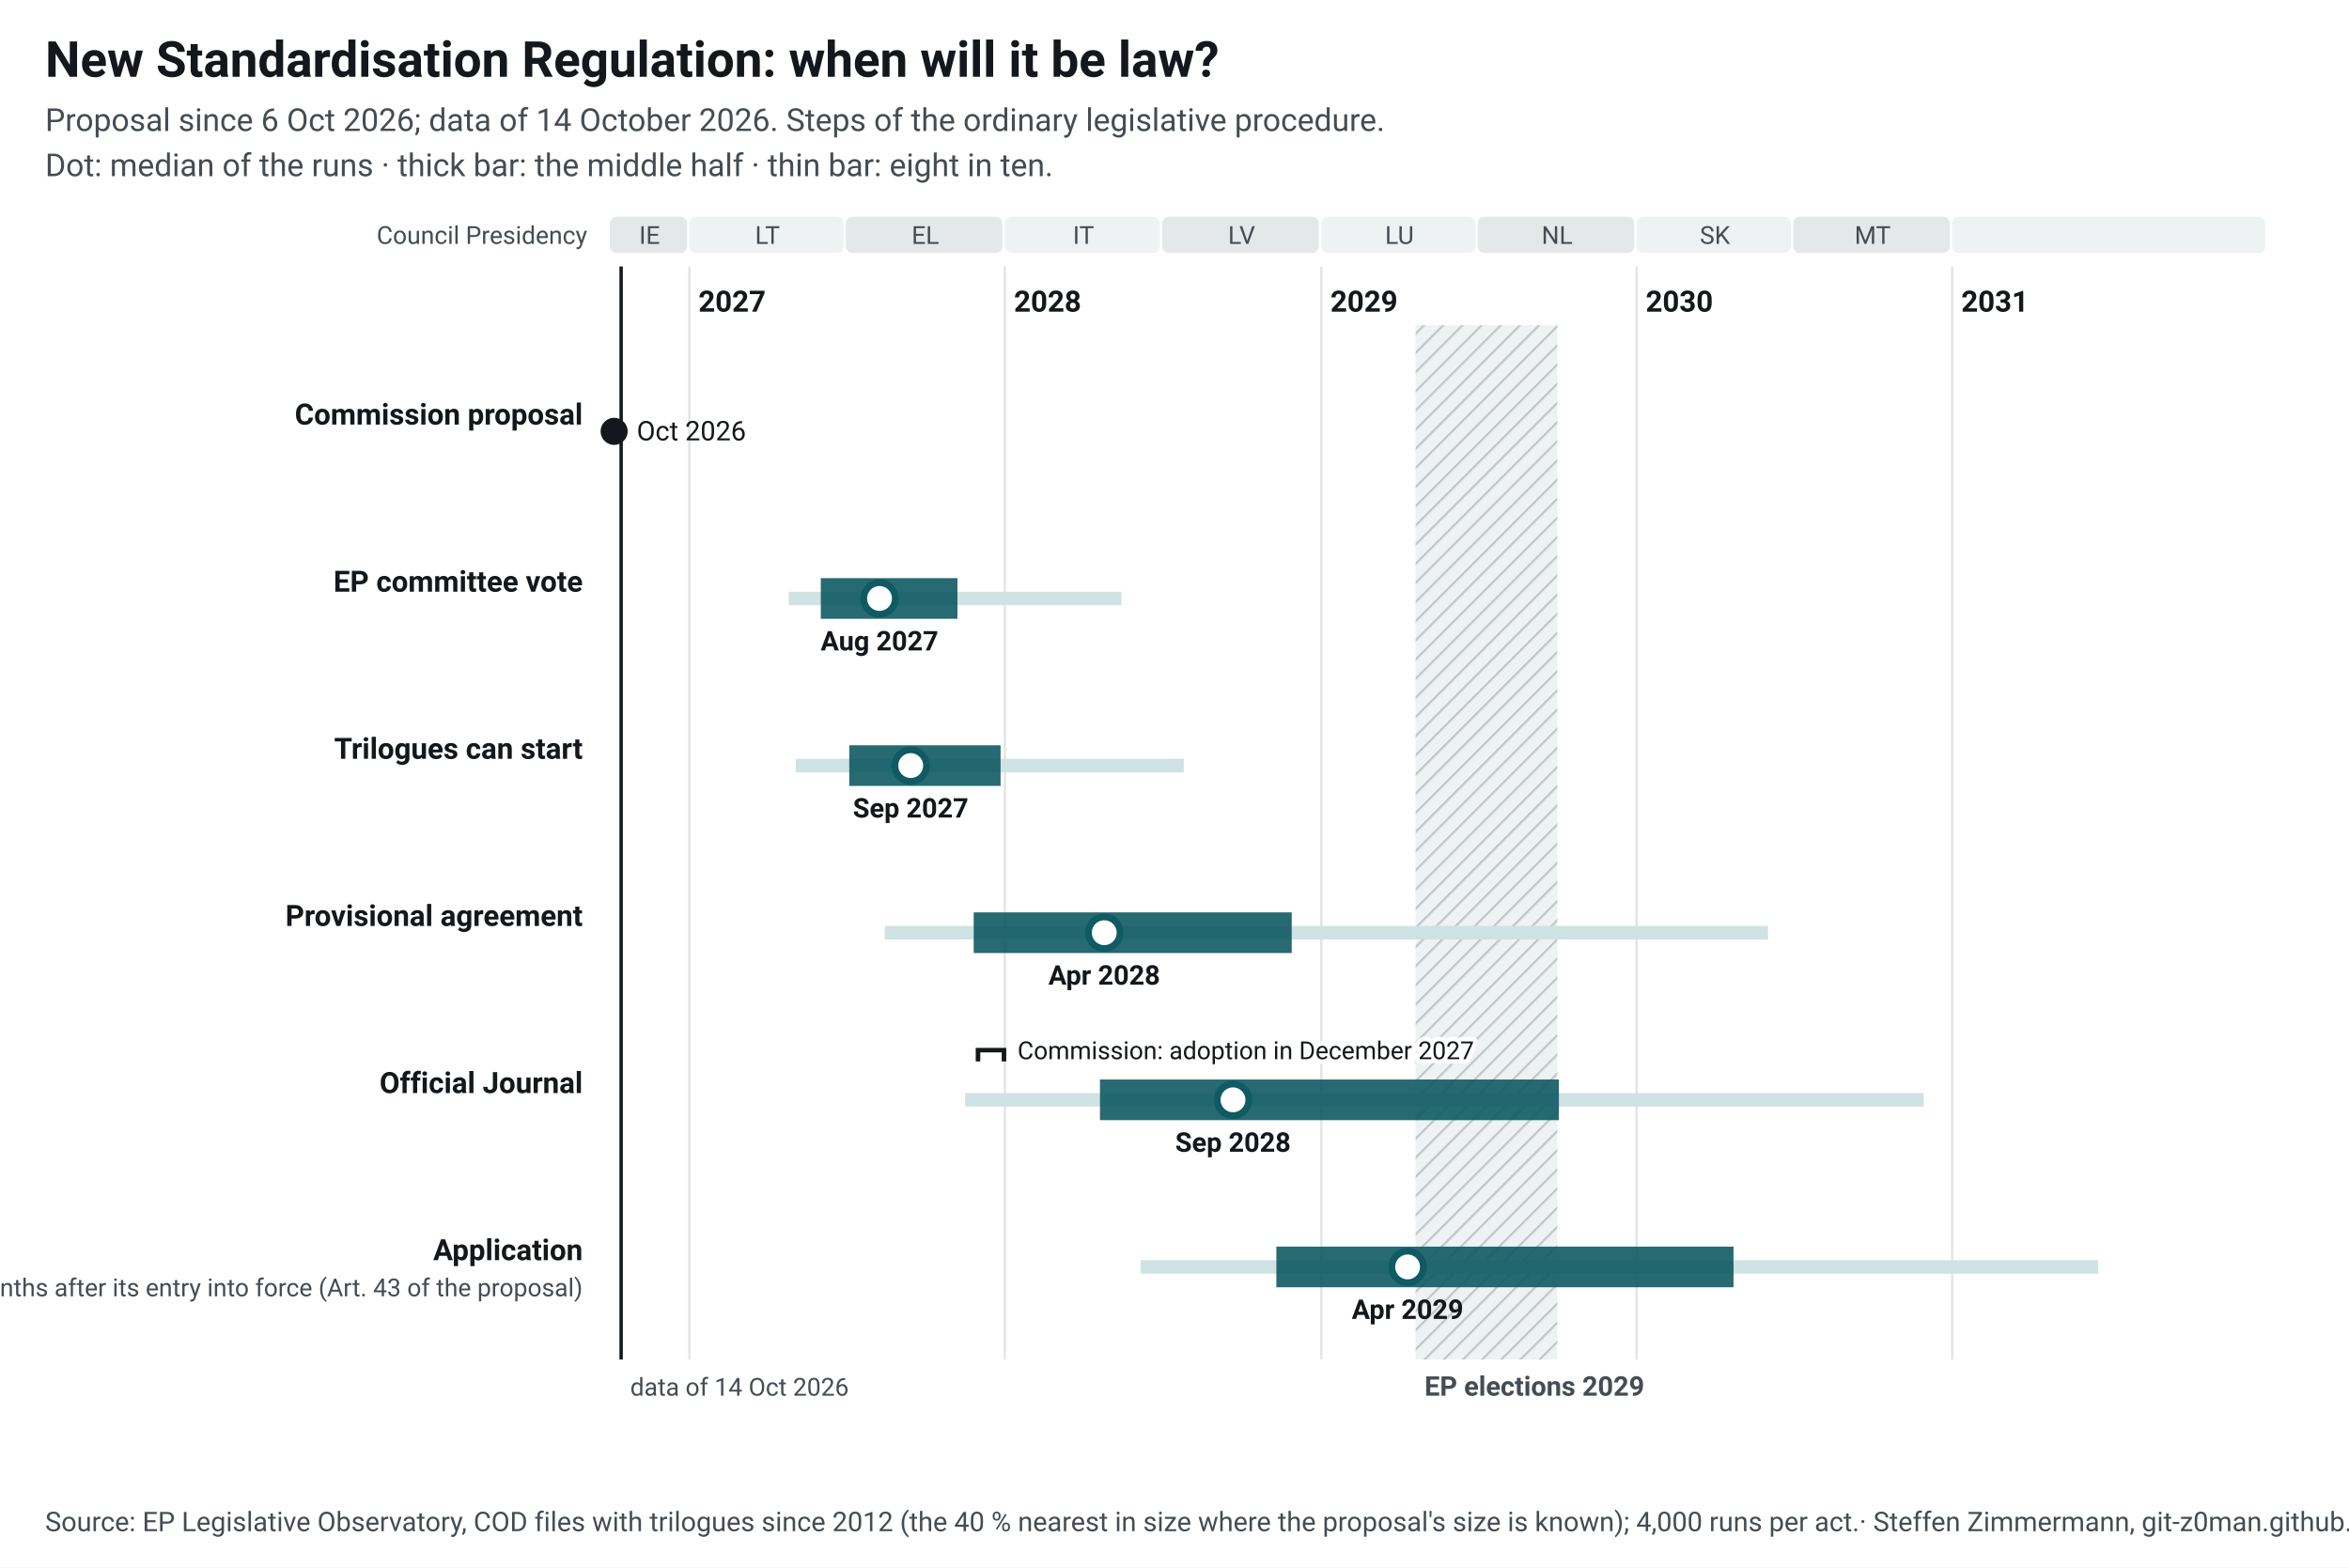
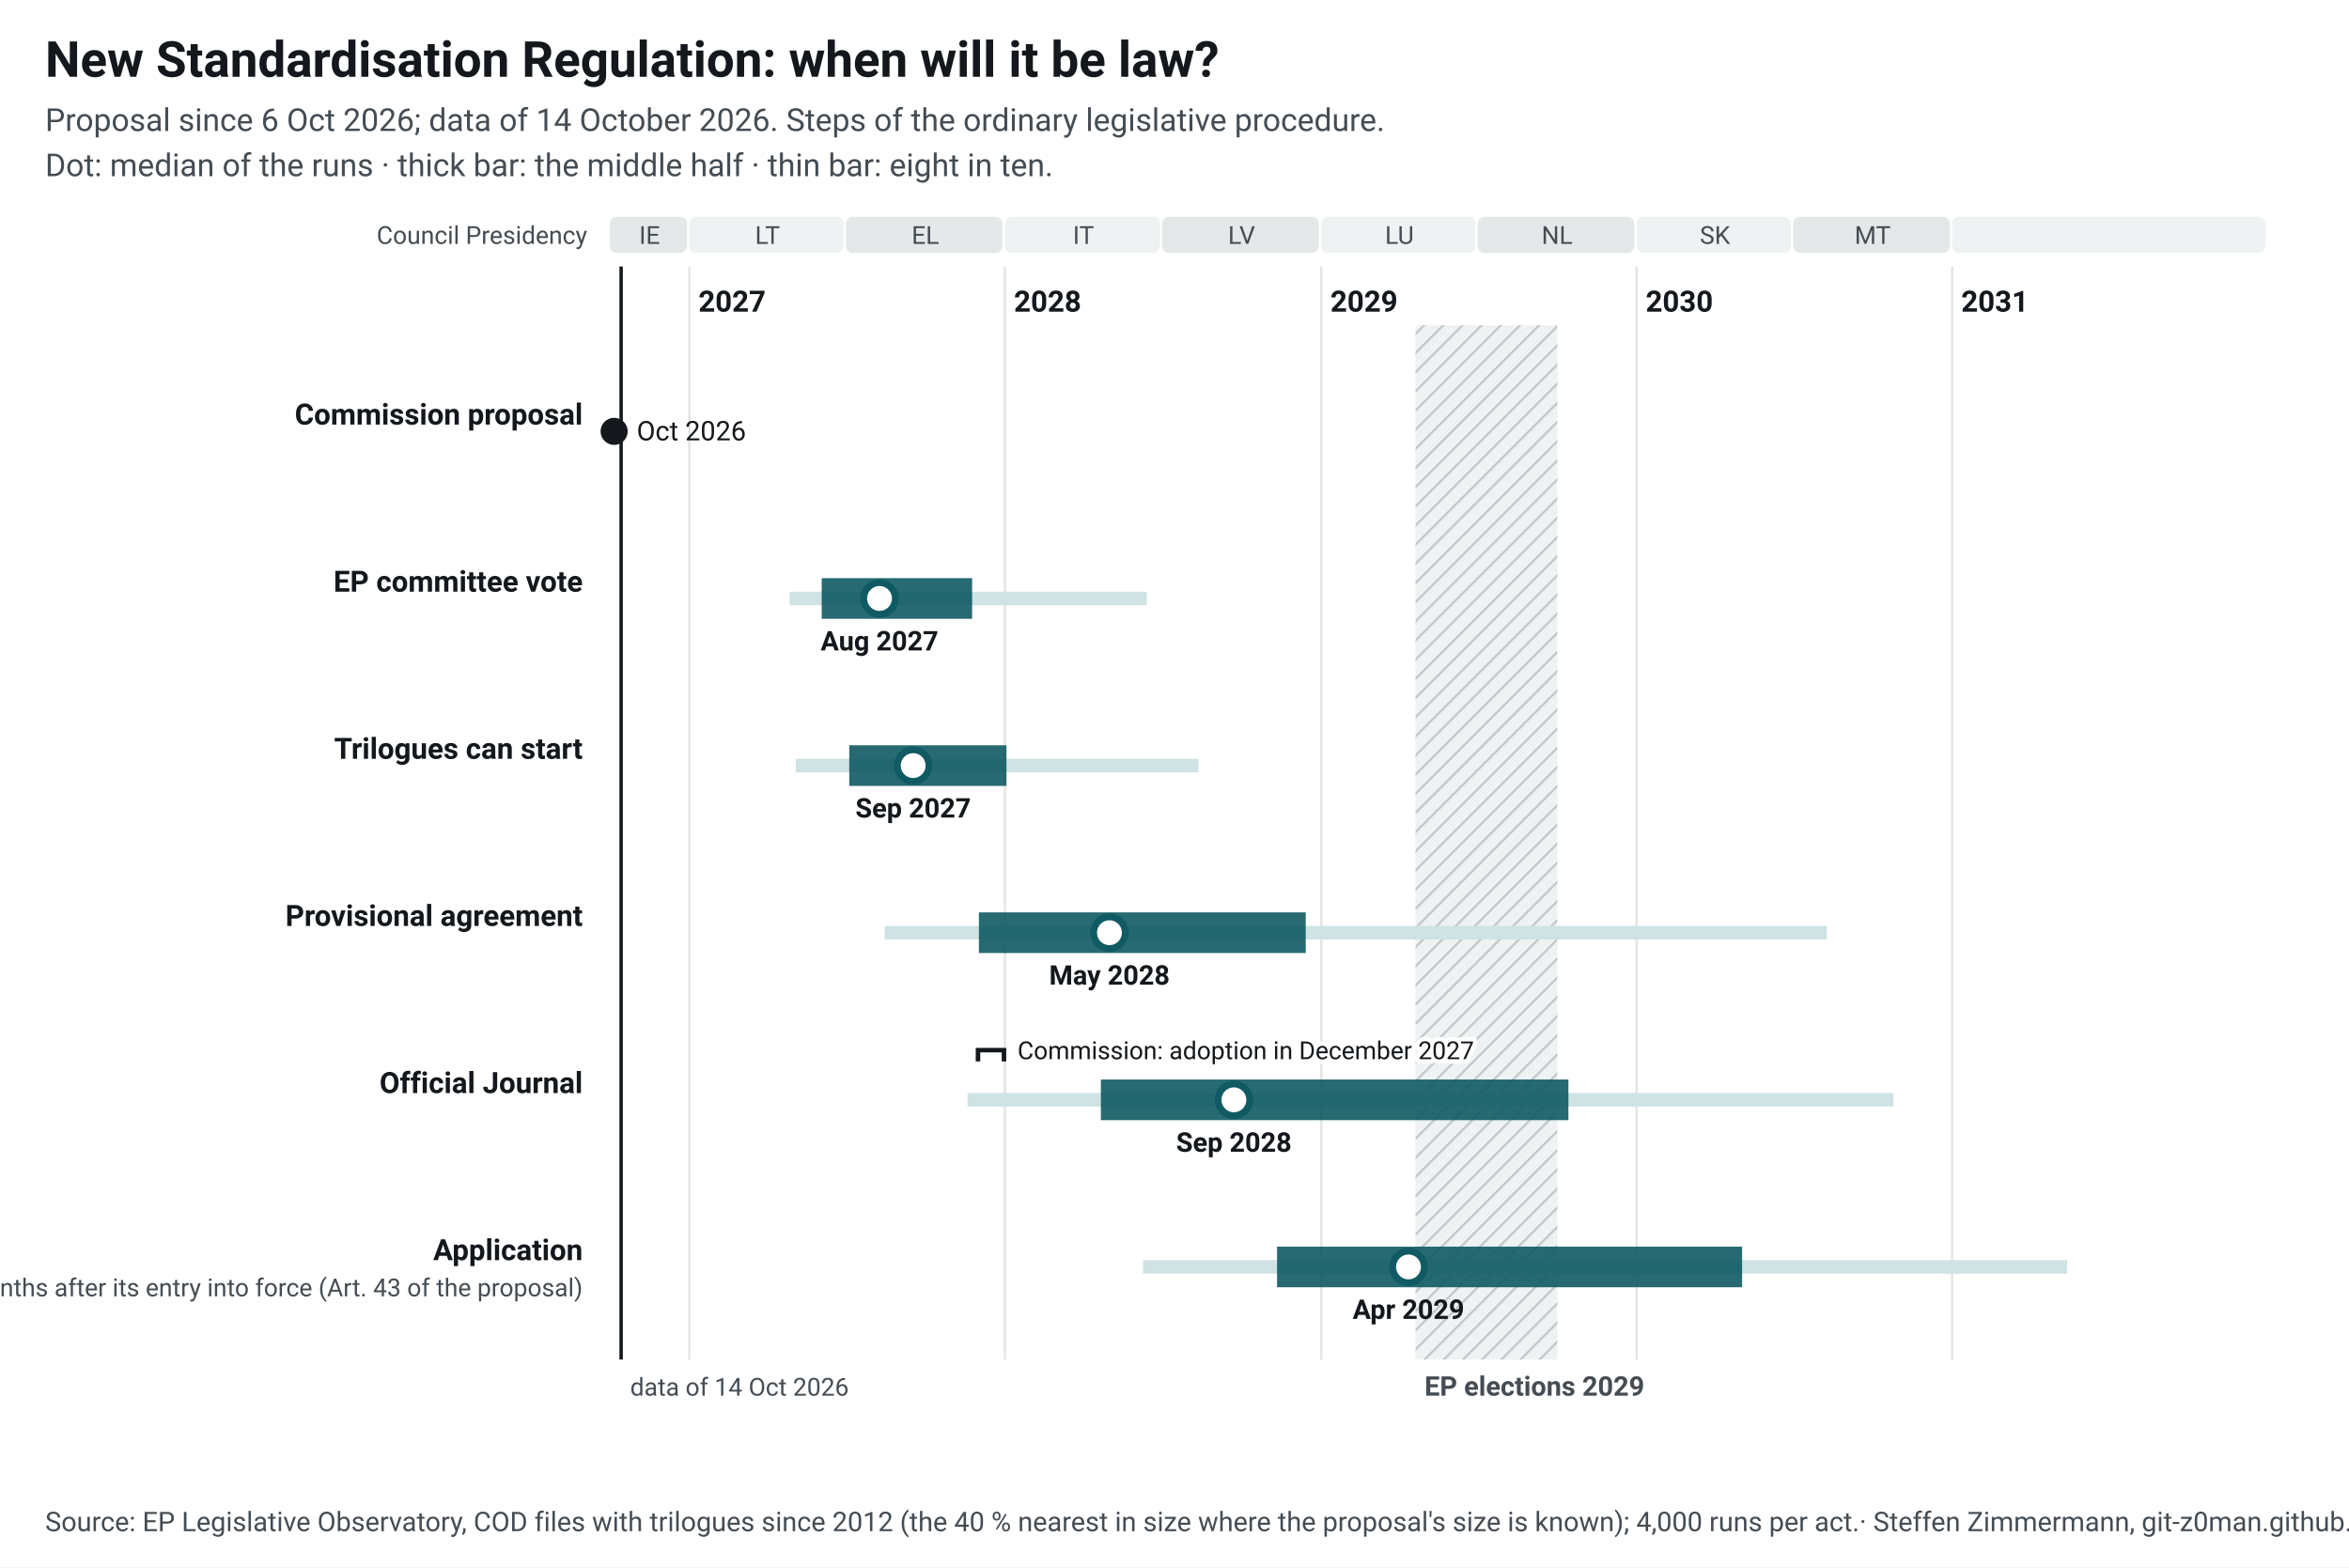
<svg xmlns="http://www.w3.org/2000/svg" width="1040" height="694" viewBox="0 0 1040 694" font-family="&quot;Source Sans 3&quot;, system-ui, -apple-system, Segoe UI, Roboto, Arial, sans-serif" font-size="13">
  <style>.ink{fill:#14181c}.mu{fill:#454c53}.gr{stroke:#e3e5e1;stroke-width:1}.pa{fill:#eef2f2}.pb{fill:#e4e8e9}.hb{fill:#eef2f2}.hl{stroke:#c3c9cc}.wt{fill:#454c53}.pt{fill:#14181c;paint-order:stroke;stroke:#fff;stroke-width:4px;stroke-linejoin:round}.pl{stroke:#14181c}.td{stroke:#14181c;stroke-width:1.5}.b50{fill:#0f5a63;opacity:.9}.b80{fill:#cfe2e4}.med{fill:#fff;stroke:#0f5a63}.fx{fill:#14181c}.c1{stroke:#0f5a63}.c2{stroke:#454c53;stroke-dasharray:7 4}a text{fill:#0f5a63}.nl-pending{fill:#0f5a63}.nl-adopted{fill:#5b646b}.nl-plan{fill:#fff;stroke:#14181c}.nl-open{fill:none;stroke:#14181c}.nl-q{fill:#14181c}.nl-row{stroke:#e3e5e1;stroke-width:.6}.nl-g-announced{fill:#f1f2f3}.nl-g-pending{fill:#e3eeef}.nl-g-adopted{fill:#eef2f2}</style>
  <rect width="1040" height="694" fill="#fff" />
  <text x="20" y="34" font-size="22" font-weight="700" class="ink">New Standardisation Regulation: when will it be law?</text>
  <text x="20" y="58" font-size="14" class="mu">Proposal since 6 Oct 2026; data of 14 October 2026. Steps of the ordinary legislative procedure.</text>
  <text x="20" y="78" font-size="14" class="mu">Dot: median of the runs · thick bar: the middle half · thin bar: eight in ten.</text>
  <g transform="translate(20,92)">
    <defs>
      <pattern id="hatch" width="6" height="6" patternUnits="userSpaceOnUse" patternTransform="rotate(45)">
        <rect width="6" height="6" class="hb" />
        <line x1="0" y1="0" x2="0" y2="6" class="hl" stroke-width="2" />
      </pattern>
    </defs>
    <rect x="250.0" y="4" width="34.2" height="16" rx="3" class="pb" data-tip="Council Presidency: IE, Jul 2026 to Dec 2026" />
    <text x="267.6" y="16" text-anchor="middle" font-size="11" class="mu">IE</text>
    <rect x="285.2" y="4" width="68.3" height="16" rx="3" class="pa" data-tip="Council Presidency: LT, Jan 2027 to Jun 2027" />
    <text x="319.8" y="16" text-anchor="middle" font-size="11" class="mu">LT</text>
    <rect x="354.5" y="4" width="69.4" height="16" rx="3" class="pb" data-tip="Council Presidency: EL, Jul 2027 to Dec 2027" />
    <text x="389.7" y="16" text-anchor="middle" font-size="11" class="mu">EL</text>
    <rect x="424.9" y="4" width="68.6" height="16" rx="3" class="pa" data-tip="Council Presidency: IT, Jan 2028 to Jun 2028" />
    <text x="459.7" y="16" text-anchor="middle" font-size="11" class="mu">IT</text>
    <rect x="494.5" y="4" width="69.4" height="16" rx="3" class="pb" data-tip="Council Presidency: LV, Jul 2028 to Dec 2028" />
    <text x="529.7" y="16" text-anchor="middle" font-size="11" class="mu">LV</text>
    <rect x="565.0" y="4" width="68.3" height="16" rx="3" class="pa" data-tip="Council Presidency: LU, Jan 2029 to Jun 2029" />
    <text x="599.6" y="16" text-anchor="middle" font-size="11" class="mu">LU</text>
    <rect x="634.2" y="4" width="69.4" height="16" rx="3" class="pb" data-tip="Council Presidency: NL, Jul 2029 to Dec 2029" />
    <text x="669.4" y="16" text-anchor="middle" font-size="11" class="mu">NL</text>
    <rect x="704.6" y="4" width="68.3" height="16" rx="3" class="pa" data-tip="Council Presidency: SK, Jan 2030 to Jun 2030" />
    <text x="739.3" y="16" text-anchor="middle" font-size="11" class="mu">SK</text>
    <rect x="773.9" y="4" width="69.4" height="16" rx="3" class="pb" data-tip="Council Presidency: MT, Jul 2030 to Dec 2030" />
    <text x="809.1" y="16" text-anchor="middle" font-size="11" class="mu">MT</text>
    <rect x="844.3" y="4" width="138.7" height="16" rx="3" class="pa" data-tip="Council Presidency: not decided, Jan 2031 to Dec 2031" />
    <text x="914.2" y="16" text-anchor="middle" font-size="11" class="mu" />
    <line x1="285.2" y1="26" x2="285.2" y2="510" class="gr" />
    <text x="289.2" y="46" font-weight="600" class="ink">2027</text>
    <line x1="424.9" y1="26" x2="424.9" y2="510" class="gr" />
    <text x="428.9" y="46" font-weight="600" class="ink">2028</text>
    <line x1="565.0" y1="26" x2="565.0" y2="510" class="gr" />
    <text x="569.0" y="46" font-weight="600" class="ink">2029</text>
    <line x1="704.6" y1="26" x2="704.6" y2="510" class="gr" />
    <text x="708.6" y="46" font-weight="600" class="ink">2030</text>
    <line x1="844.3" y1="26" x2="844.3" y2="510" class="gr" />
    <text x="848.3" y="46" font-weight="600" class="ink">2031</text>
    <rect x="606.7" y="52" width="62.8" height="458" fill="url(#hatch)" data-tip="European elections 2029: Parliament does no legislative work from its last session in April until the new committees vote again in October (assumption, as in 2024; the dates are not set yet)." />
    <text x="610.7" y="526" font-size="12" font-weight="600" class="wt">EP elections 2029</text>
    <text x="240" y="16" text-anchor="end" font-size="11" class="mu">Council Presidency</text>
    <line x1="255.0" y1="26" x2="255.0" y2="510" class="td" />
    <text x="259.0" y="526" font-size="11" class="mu">data of 14 Oct 2026</text>
    <text x="238" y="96.0" text-anchor="end" font-weight="600" class="ink lnk">Commission proposal</text>
    <circle cx="251.9" cy="99.0" r="6" class="fx" data-tip="Commission proposal: 6 Oct 2026" />
    <text x="261.9" y="103.0" font-size="12" class="ink">Oct 2026</text>
    <text x="238" y="170.0" text-anchor="end" font-weight="600" class="ink lnk">EP committee vote</text>
-     <rect x="329.2" y="170.0" width="147.3" height="6" class="b80" data-tip="EP committee vote: median Aug 2027; half of the runs Jun 2027 to Nov 2027; eight in ten Apr 2027 to May 2028" />
-     <rect x="343.4" y="164.0" width="60.5" height="18" class="b50" data-tip="EP committee vote: median Aug 2027; half of the runs Jun 2027 to Nov 2027; eight in ten Apr 2027 to May 2028" />
-     <circle cx="369.4" cy="173.0" r="7" class="med" stroke-width="3" data-tip="EP committee vote: median Aug 2027; half of the runs Jun 2027 to Nov 2027; eight in ten Apr 2027 to May 2028" />
+     <rect x="329.6" y="170.0" width="158.1" height="6" class="b80" data-tip="EP committee vote: median Aug 2027; half of the runs Jun 2027 to Nov 2027; eight in ten Apr 2027 to Jun 2028" />
+     <rect x="343.8" y="164.0" width="66.6" height="18" class="b50" data-tip="EP committee vote: median Aug 2027; half of the runs Jun 2027 to Nov 2027; eight in ten Apr 2027 to Jun 2028" />
+     <circle cx="369.4" cy="173.0" r="7" class="med" stroke-width="3" data-tip="EP committee vote: median Aug 2027; half of the runs Jun 2027 to Nov 2027; eight in ten Apr 2027 to Jun 2028" />
    <text x="369.4" y="196.0" text-anchor="middle" font-size="12" font-weight="600" class="ink">Aug 2027</text>
    <text x="238" y="244.0" text-anchor="end" font-weight="600" class="ink lnk">Trilogues can start</text>
-     <rect x="332.3" y="244.0" width="171.8" height="6" class="b80" data-tip="Trilogues can start: median Sep 2027; half of the runs Jul 2027 to Dec 2027; eight in ten May 2027 to Jul 2028" />
-     <rect x="356.0" y="238.0" width="67.0" height="18" class="b50" data-tip="Trilogues can start: median Sep 2027; half of the runs Jul 2027 to Dec 2027; eight in ten May 2027 to Jul 2028" />
-     <circle cx="383.2" cy="247.0" r="7" class="med" stroke-width="3" data-tip="Trilogues can start: median Sep 2027; half of the runs Jul 2027 to Dec 2027; eight in ten May 2027 to Jul 2028" />
-     <text x="383.2" y="270.0" text-anchor="middle" font-size="12" font-weight="600" class="ink">Sep 2027</text>
+     <rect x="332.3" y="244.0" width="178.3" height="6" class="b80" data-tip="Trilogues can start: median Sep 2027; half of the runs Jul 2027 to Jan 2028; eight in ten May 2027 to Aug 2028" />
+     <rect x="356.0" y="238.0" width="69.6" height="18" class="b50" data-tip="Trilogues can start: median Sep 2027; half of the runs Jul 2027 to Jan 2028; eight in ten May 2027 to Aug 2028" />
+     <circle cx="384.3" cy="247.0" r="7" class="med" stroke-width="3" data-tip="Trilogues can start: median Sep 2027; half of the runs Jul 2027 to Jan 2028; eight in ten May 2027 to Aug 2028" />
+     <text x="384.3" y="270.0" text-anchor="middle" font-size="12" font-weight="600" class="ink">Sep 2027</text>
    <text x="238" y="318.0" text-anchor="end" font-weight="600" class="ink lnk">Provisional agreement</text>
-     <rect x="371.7" y="318.0" width="391.1" height="6" class="b80" data-tip="Provisional agreement: median Apr 2028; half of the runs Nov 2027 to Nov 2028; eight in ten Aug 2027 to Jun 2030" />
-     <rect x="411.1" y="312.0" width="140.8" height="18" class="b50" data-tip="Provisional agreement: median Apr 2028; half of the runs Nov 2027 to Nov 2028; eight in ten Aug 2027 to Jun 2030" />
-     <circle cx="468.9" cy="321.0" r="7" class="med" stroke-width="3" data-tip="Provisional agreement: median Apr 2028; half of the runs Nov 2027 to Nov 2028; eight in ten Aug 2027 to Jun 2030" />
-     <text x="468.9" y="344.0" text-anchor="middle" font-size="12" font-weight="600" class="ink">Apr 2028</text>
+     <rect x="371.7" y="318.0" width="417.1" height="6" class="b80" data-tip="Provisional agreement: median May 2028; half of the runs Dec 2027 to Dec 2028; eight in ten Aug 2027 to Aug 2030" />
+     <rect x="413.4" y="312.0" width="144.7" height="18" class="b50" data-tip="Provisional agreement: median May 2028; half of the runs Dec 2027 to Dec 2028; eight in ten Aug 2027 to Aug 2030" />
+     <circle cx="471.2" cy="321.0" r="7" class="med" stroke-width="3" data-tip="Provisional agreement: median May 2028; half of the runs Dec 2027 to Dec 2028; eight in ten Aug 2027 to Aug 2030" />
+     <text x="471.2" y="344.0" text-anchor="middle" font-size="12" font-weight="600" class="ink">May 2028</text>
    <text x="238" y="392.0" text-anchor="end" font-weight="600" class="ink lnk">Official Journal</text>
-     <rect x="407.3" y="392.0" width="424.4" height="6" class="b80" data-tip="Official Journal: median Sep 2028; half of the runs Apr 2028 to Oct 2029; eight in ten Nov 2027 to Nov 2030" />
-     <rect x="467.0" y="386.0" width="203.2" height="18" class="b50" data-tip="Official Journal: median Sep 2028; half of the runs Apr 2028 to Oct 2029; eight in ten Nov 2027 to Nov 2030" />
-     <circle cx="525.9" cy="395.0" r="7" class="med" stroke-width="3" data-tip="Official Journal: median Sep 2028; half of the runs Apr 2028 to Oct 2029; eight in ten Nov 2027 to Nov 2030" />
-     <text x="525.9" y="418.0" text-anchor="middle" font-size="12" font-weight="600" class="ink">Sep 2028</text>
+     <rect x="408.4" y="392.0" width="409.9" height="6" class="b80" data-tip="Official Journal: median Sep 2028; half of the runs Apr 2028 to Oct 2029; eight in ten Nov 2027 to Oct 2030" />
+     <rect x="467.4" y="386.0" width="207.0" height="18" class="b50" data-tip="Official Journal: median Sep 2028; half of the runs Apr 2028 to Oct 2029; eight in ten Nov 2027 to Oct 2030" />
+     <circle cx="526.3" cy="395.0" r="7" class="med" stroke-width="3" data-tip="Official Journal: median Sep 2028; half of the runs Apr 2028 to Oct 2029; eight in ten Nov 2027 to Oct 2030" />
+     <text x="526.3" y="418.0" text-anchor="middle" font-size="12" font-weight="600" class="ink">Sep 2028</text>
    <path d="M413.0,378.0 V373.0 H424.5 V378.0" fill="none" class="pl" stroke-width="2" data-tip="Commission: adoption in December 2027" />
    <text x="430.5" y="377.0" font-size="11" class="pt">Commission: adoption in December 2027</text>
    <text x="238" y="466.0" text-anchor="end" font-weight="600" class="ink lnk">Application</text>
    <text x="238" y="482.0" text-anchor="end" font-size="11" class="mu">applies six months after its entry into force (Art. 43 of the proposal)</text>
-     <rect x="485.0" y="466.0" width="424.0" height="6" class="b80" data-tip="Application: median Apr 2029; half of the runs Nov 2028 to Apr 2030; eight in ten Jun 2028 to Jun 2031" />
-     <rect x="545.1" y="460.0" width="202.4" height="18" class="b50" data-tip="Application: median Apr 2029; half of the runs Nov 2028 to Apr 2030; eight in ten Jun 2028 to Jun 2031" />
-     <circle cx="603.2" cy="469.0" r="7" class="med" stroke-width="3" data-tip="Application: median Apr 2029; half of the runs Nov 2028 to Apr 2030; eight in ten Jun 2028 to Jun 2031" />
-     <text x="603.2" y="492.0" text-anchor="middle" font-size="12" font-weight="600" class="ink">Apr 2029</text>
+     <rect x="486.1" y="466.0" width="409.1" height="6" class="b80" data-tip="Application: median Apr 2029; half of the runs Nov 2028 to May 2030; eight in ten Jun 2028 to May 2031" />
+     <rect x="545.4" y="460.0" width="205.9" height="18" class="b50" data-tip="Application: median Apr 2029; half of the runs Nov 2028 to May 2030; eight in ten Jun 2028 to May 2031" />
+     <circle cx="603.6" cy="469.0" r="7" class="med" stroke-width="3" data-tip="Application: median Apr 2029; half of the runs Nov 2028 to May 2030; eight in ten Jun 2028 to May 2031" />
+     <text x="603.6" y="492.0" text-anchor="middle" font-size="12" font-weight="600" class="ink">Apr 2029</text>
  </g>
  <text x="20" y="678" font-size="12" class="mu">Source: EP Legislative Observatory, COD files with trilogues since 2012 (the 40 % nearest in size where the proposal's size is known); 4,000 runs per act.<tspan> · Steffen Zimmermann, git-z0man.github.io/eu-regulation-timeline, CC BY 4.0</tspan>
  </text>
</svg>
